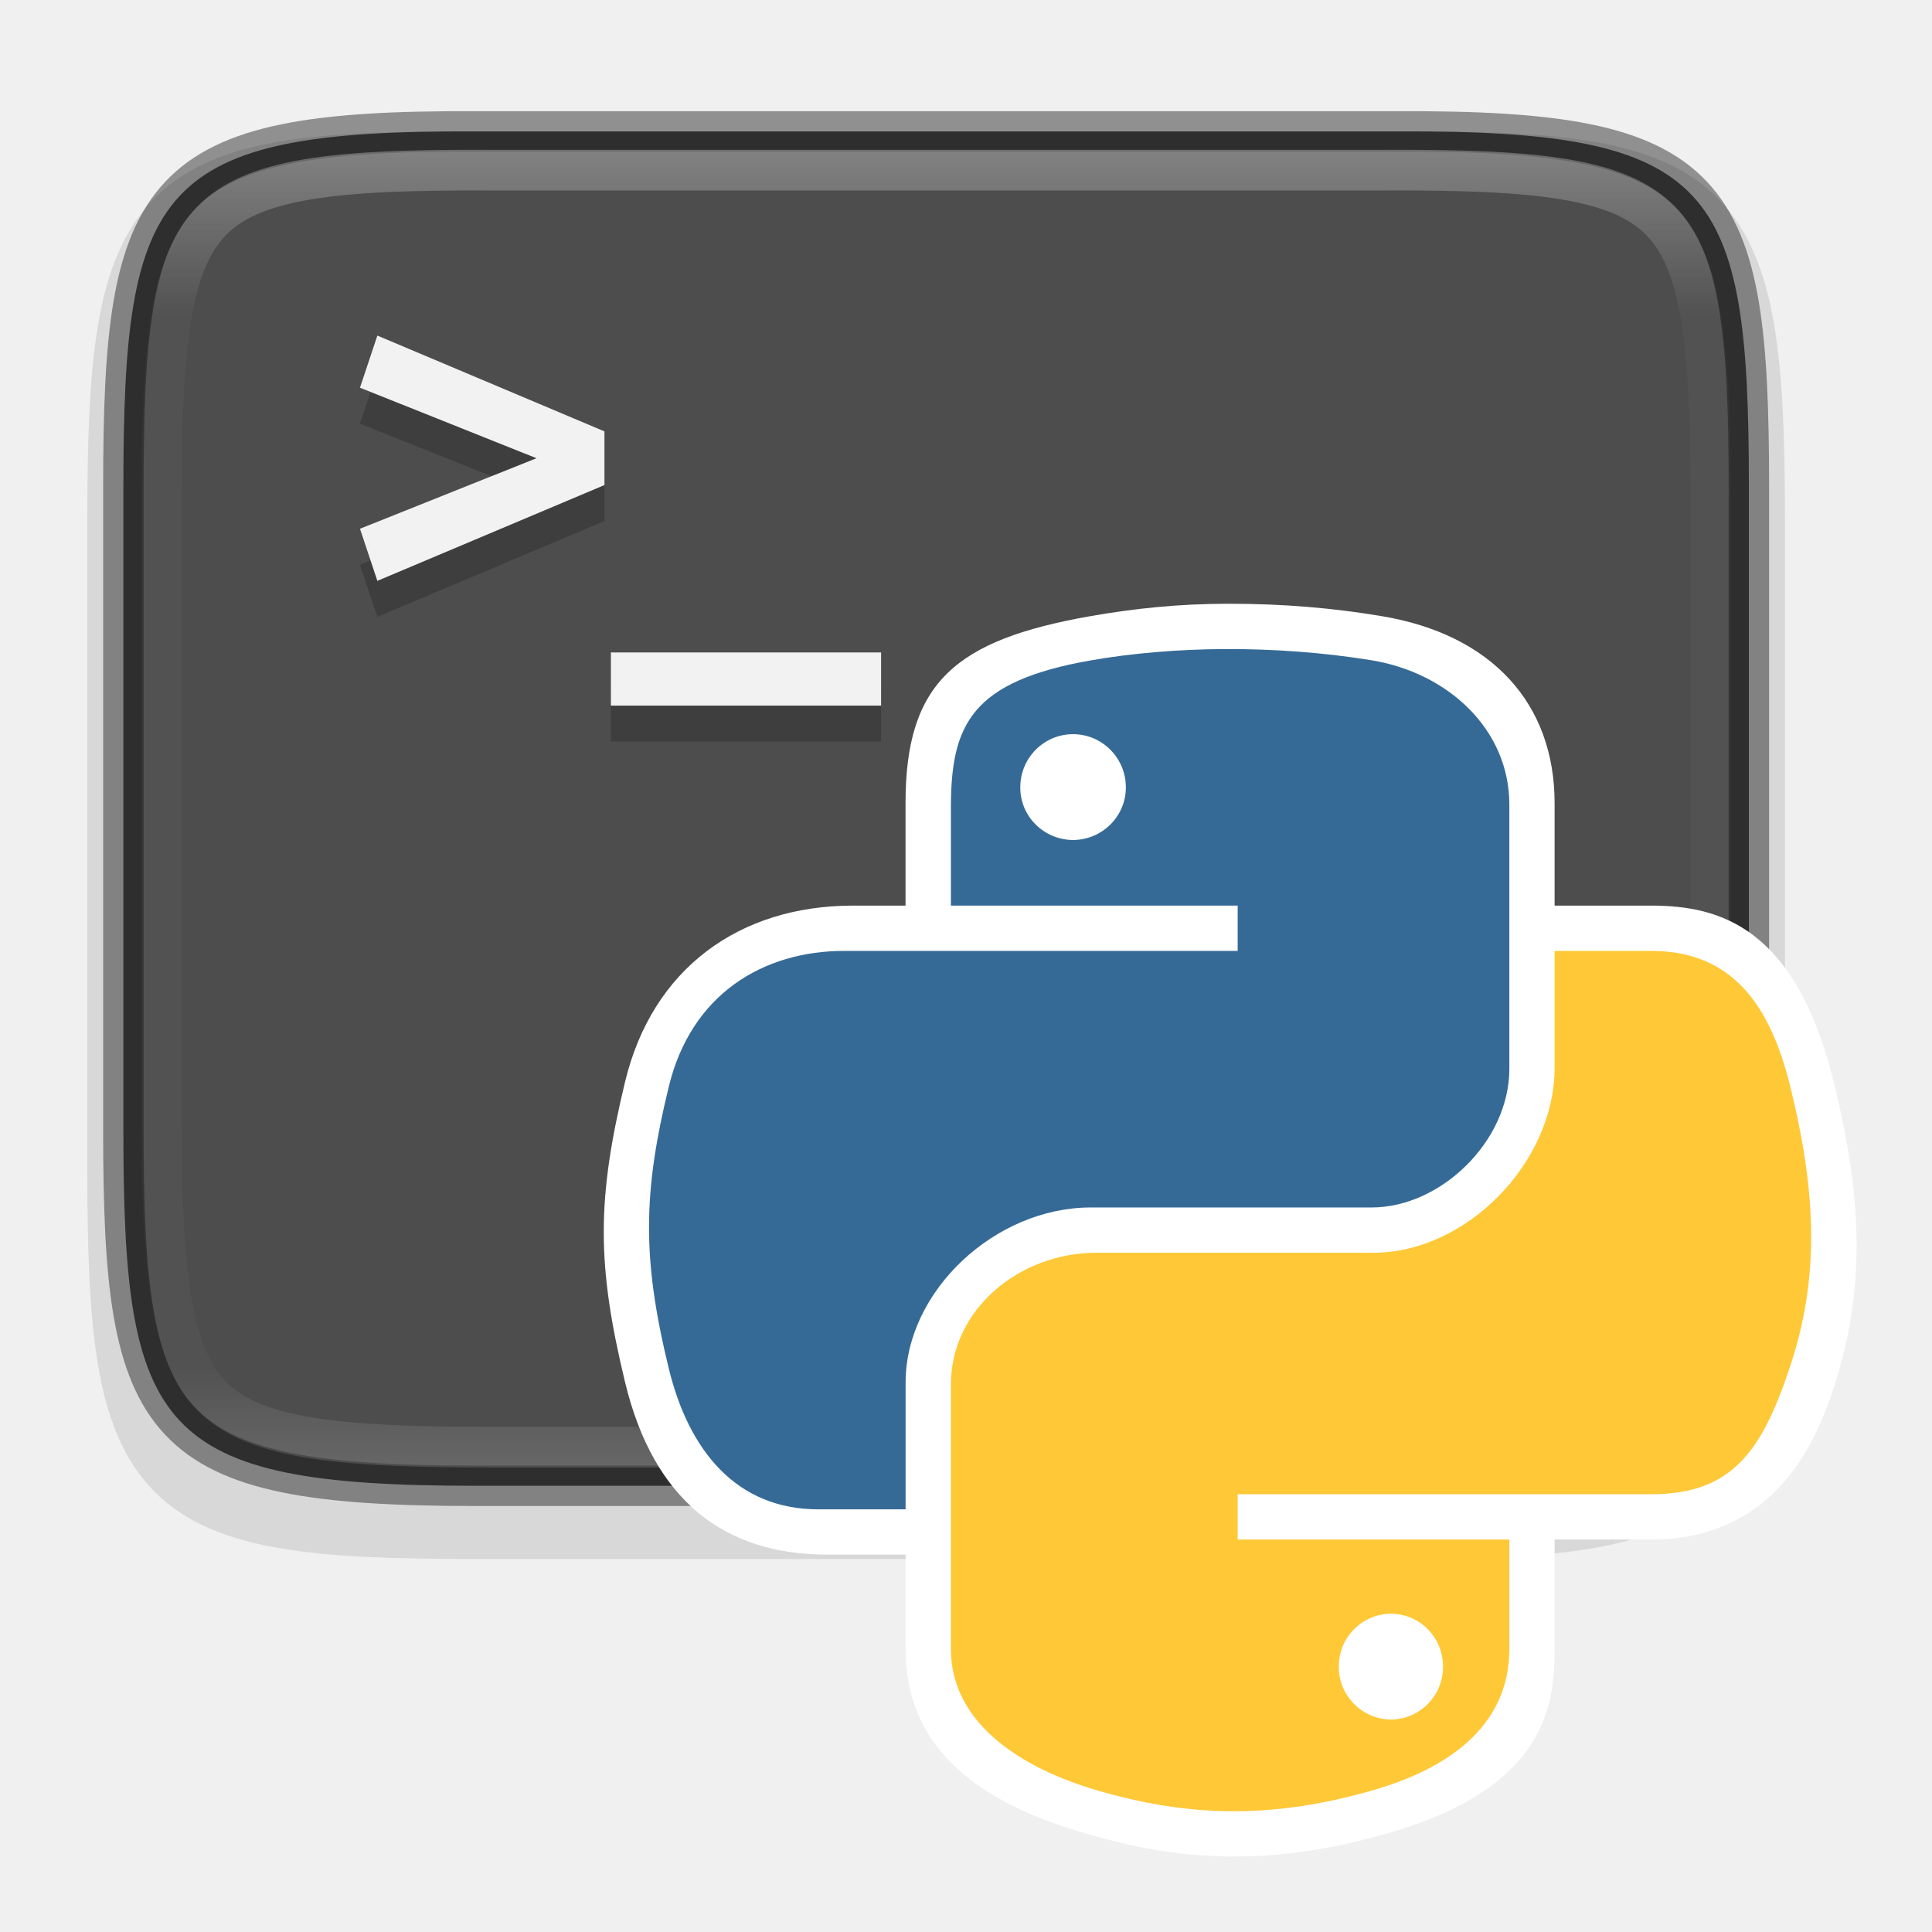
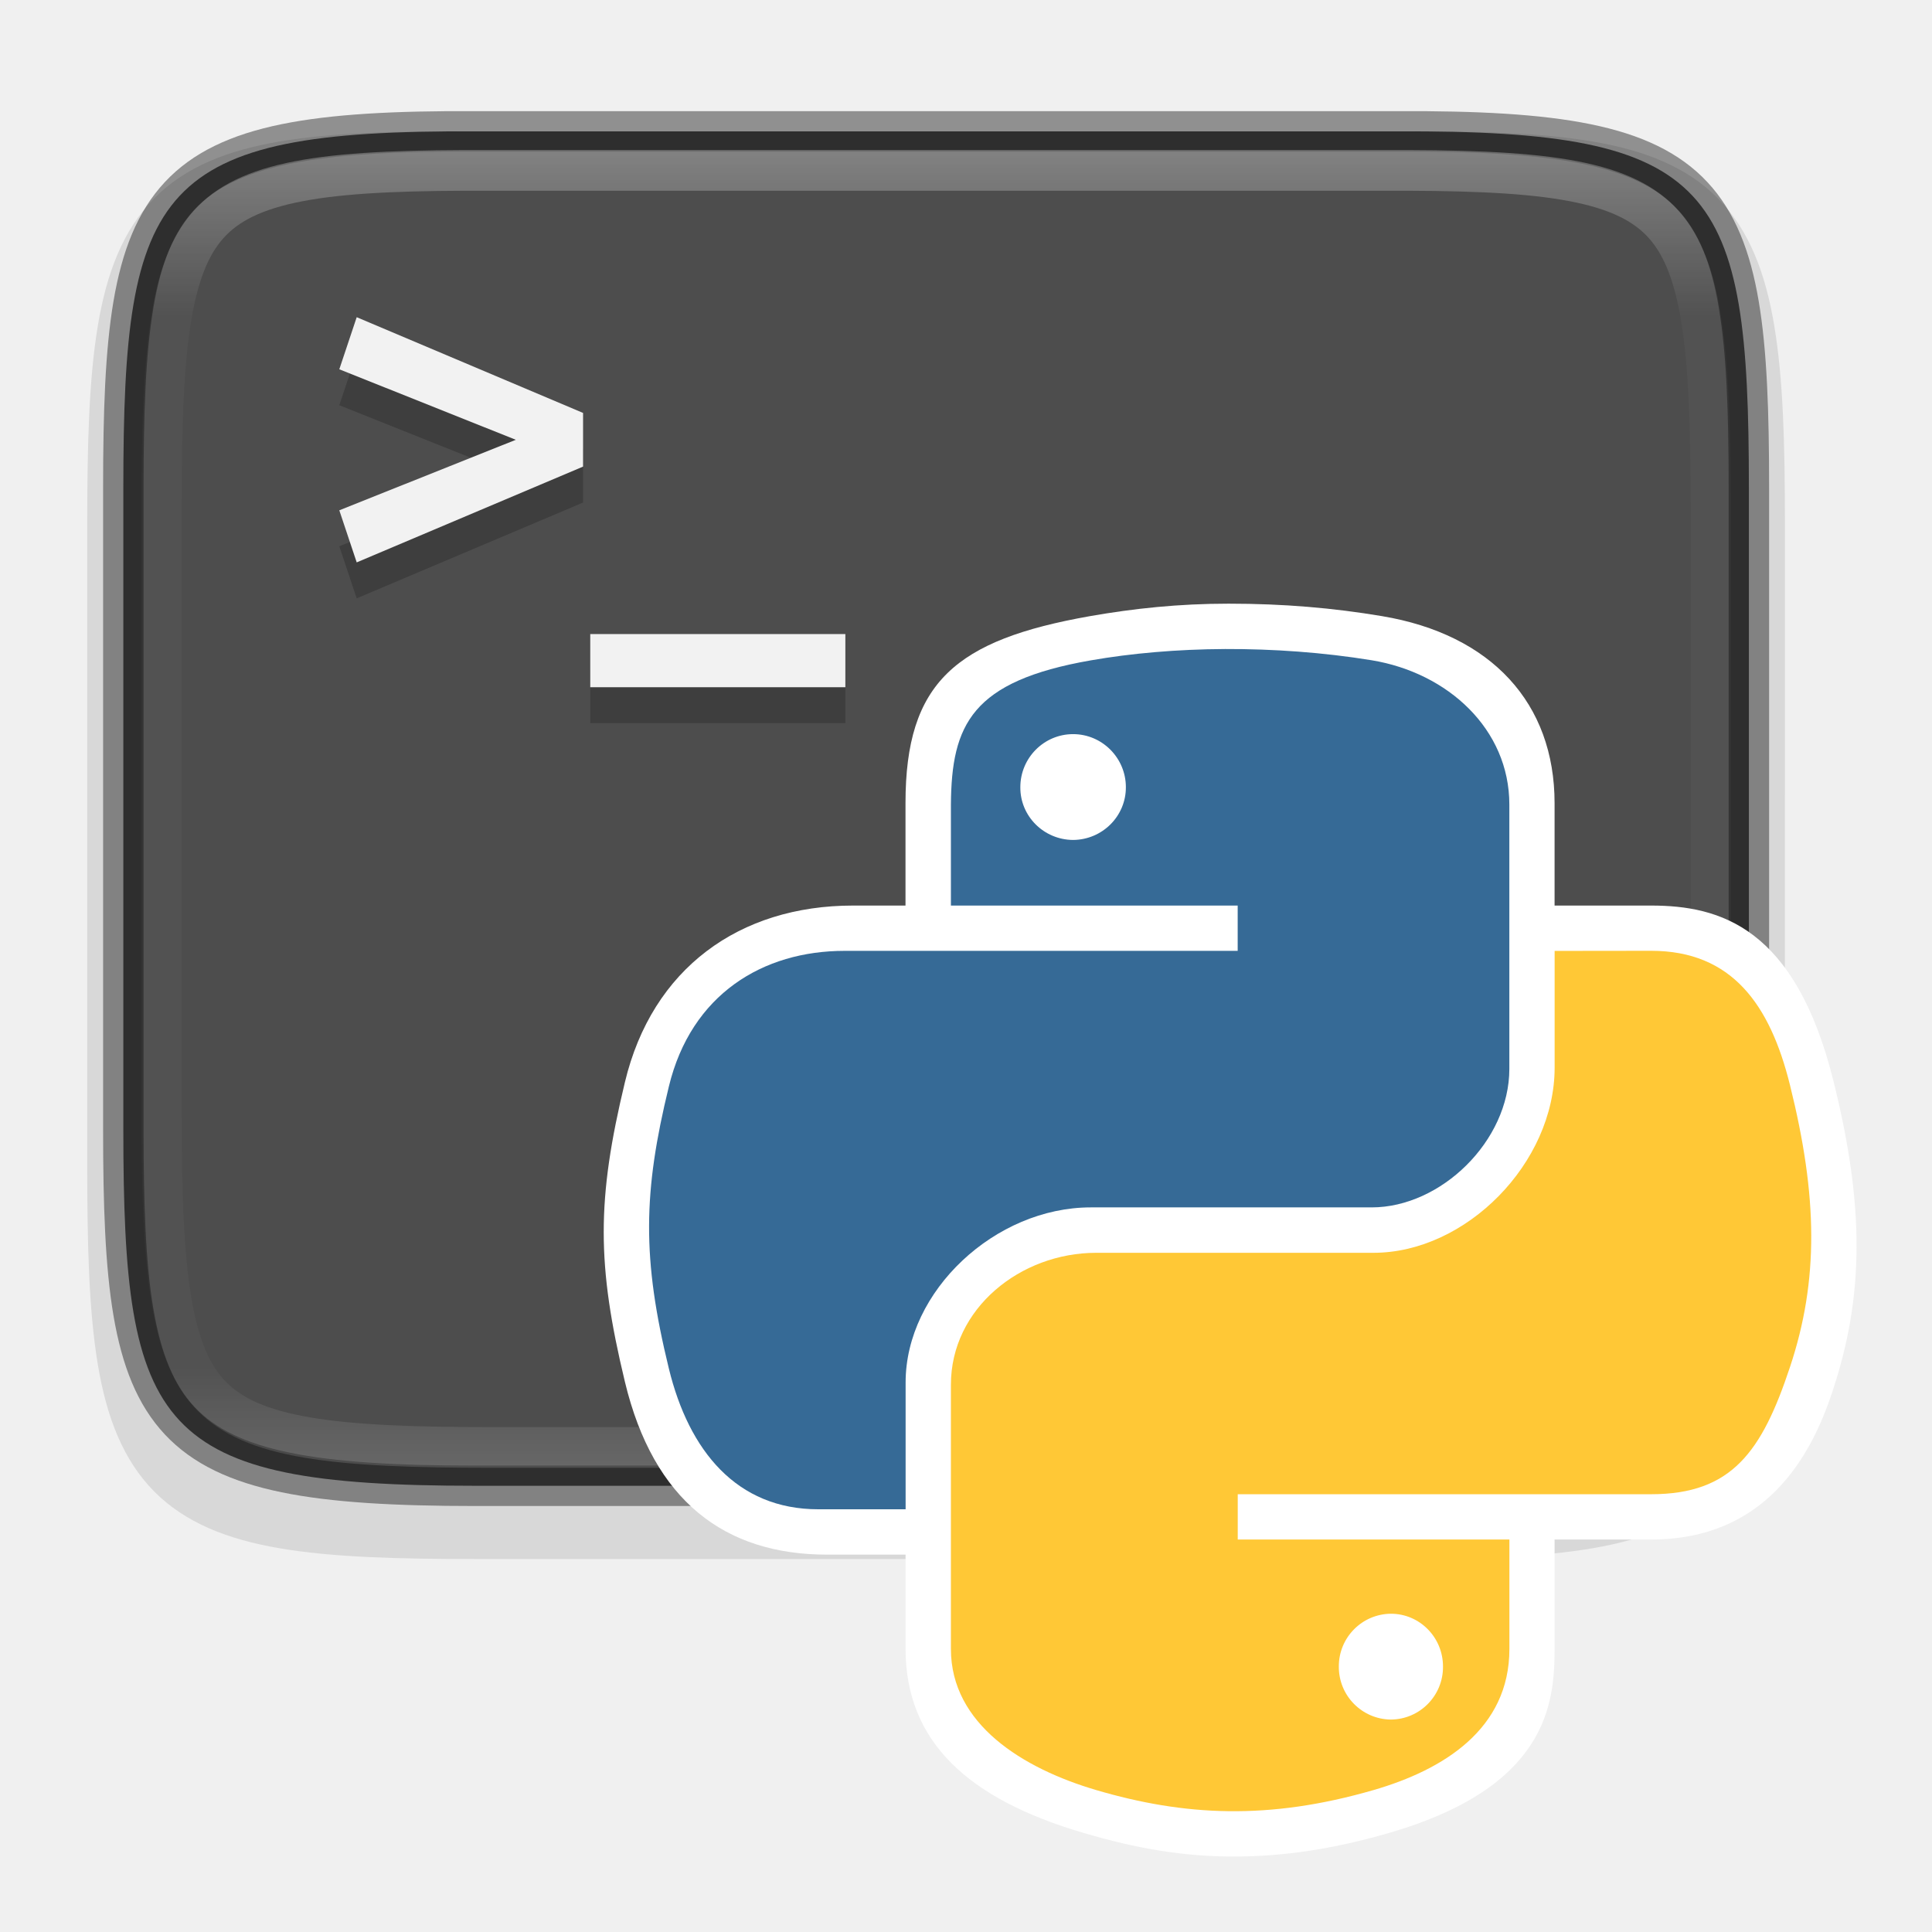
<svg xmlns="http://www.w3.org/2000/svg" width="128" height="128" version="1.1" viewBox="0 0 33.867 33.867">
  <defs>
    <linearGradient id="linearGradient2031" x1="344" x2="344" y1="66.001" y2="102" gradientTransform="rotate(-90,344,84)" gradientUnits="userSpaceOnUse">
      <stop stop-color="#fff" offset="0" />
      <stop stop-color="#fff" stop-opacity=".098" offset=".125" />
      <stop stop-color="#fff" stop-opacity=".098" offset=".925" />
      <stop stop-color="#fff" stop-opacity=".498" offset="1" />
    </linearGradient>
    <clipPath id="clipPath994-5-1-9">
      <path d="m335.73 62c-8.824 0-9.774 0.906-9.73 9.748v24.504c-0.043 8.842 0.906 9.748 9.73 9.748h16.539c8.824 0 9.73-0.906 9.73-9.748v-24.504c0-8.842-0.906-9.748-9.73-9.748z" color="#000000" fill="#cdcdcd" />
    </clipPath>
  </defs>
-   <g transform="scale(.26458)" style="mix-blend-mode:normal">
-     <path d="m118.26 34.731c0-5.392-0.123-9.637-0.701-13.13-0.579-3.493-1.664-6.352-3.725-8.445-2.061-2.094-4.881-3.199-8.329-3.78-3.449-0.581-7.647-0.694-12.98-0.668h-61.021c-5.325-0.026-9.521 0.088-12.966 0.668-3.449 0.581-6.268 1.686-8.329 3.78-2.061 2.094-3.147 4.952-3.725 8.445-0.579 3.493-0.701 7.739-0.701 13.13v42.535c0 5.392 0.122 9.635 0.701 13.121 0.579 3.486 1.668 6.336 3.73 8.422 2.062 2.086 4.88 3.185 8.325 3.77 3.445 0.586 7.635 0.711 12.966 0.711h61.036c5.331 0 9.521-0.125 12.966-0.711 3.445-0.586 6.263-1.684 8.325-3.77 2.062-2.086 3.151-4.936 3.73-8.422 0.579-3.486 0.701-7.729 0.701-13.121z" color="#000000" color-rendering="auto" dominant-baseline="auto" image-rendering="auto" opacity=".1" shape-rendering="auto" solid-color="#000000" stroke-width="2.409" style="font-feature-settings:normal;font-variant-alternates:normal;font-variant-caps:normal;font-variant-ligatures:normal;font-variant-numeric:normal;font-variant-position:normal;isolation:auto;mix-blend-mode:normal;shape-padding:0;text-decoration-color:#000000;text-decoration-line:none;text-decoration-style:solid;text-indent:0;text-orientation:mixed;text-transform:none;white-space:normal" />
-     <path d="m115.87 32.306c0-19.963-2.169-23.703-23.33-23.598h-61.036c-21.161-0.105-23.33 3.635-23.33 23.598v42.535c0 19.958 2.169 23.598 23.33 23.598h61.036c21.161 0 23.33-3.64 23.33-23.598z" color="#000000" fill="#4d4d4d" stroke-width="2.409" style="mix-blend-mode:normal" />
-     <path d="m115.87 32.306c0-19.963-2.169-23.703-23.33-23.598h-61.036c-21.161-0.105-23.33 3.635-23.33 23.598v42.535c0 19.958 2.169 23.598 23.33 23.598h61.036c21.161 0 23.33-3.64 23.33-23.598z" color="#000000" fill="none" opacity=".4" stroke="#000" stroke-width="2.679" style="mix-blend-mode:normal" />
-     <path transform="matrix(0 2.4252 -2.3932 0 263.05 -780.69)" d="m335.73 62c-8.824 0-9.774 0.906-9.73 9.748v24.504c-0.043 8.842 0.906 9.748 9.73 9.748h16.539c8.824 0 9.73-0.906 9.73-9.748v-24.504c0-8.842-0.906-9.748-9.73-9.748z" clip-path="url(#clipPath994-5-1-9)" color="#000000" fill="none" opacity=".3" stroke="url(#linearGradient2031)" stroke-width="2.224" style="mix-blend-mode:normal" />
-     <g transform="matrix(1 0 0 .98311 0 .099111)" stroke-width="2.409">
-       <path d="m25.002 24.94-1.152 3.512 11.694 4.753-11.694 4.753 1.152 3.512 15.045-6.456v-3.618zm15.472 21.354v3.583h17.902v-3.583z" enable-background="new" opacity=".2" style="mix-blend-mode:normal" />
-       <path d="m25.002 22.515-1.152 3.512 11.694 4.753-11.694 4.753 1.152 3.512 15.045-6.456v-3.618zm15.472 21.354v3.583h17.902v-3.583z" enable-background="new" fill="#f2f2f2" style="mix-blend-mode:normal" />
-     </g>
-     <path id="canvas-align-top-left" d="m32 32h-32v-32h32z" opacity="0" style="mix-blend-mode:normal" />
-     <g style="mix-blend-mode:normal">
-       <path id="pylogo-outline" d="m121.39 92.252c-1.4 4.212-4.391 9.748-11.999 9.748h-6.392v7.252c0 3.62-0.476 9.149-10.988 12.193-3.616 1.044-6.912 1.556-10.264 1.556-3.32 0-6.388-0.512-9.968-1.568-7.668-2.252-11.775-6.057-11.78-12.181v-6.252h-5.192c-6.792 0-11.506-3.564-13.398-11.44-1.876-7.784-1.876-12.084 0-19.868 1.804-7.524 7.574-11.692 15.114-11.692h3.472v-6.788c0-8.02 3.336-10.812 12.216-12.384 2.912-0.512 5.896-0.828 9.184-0.828h0.012c3.684 0 6.94 0.288 10.148 0.824 7.264 1.212 11.444 5.772 11.444 12.392v6.784h6.392c4.568 0 9.555 1.424 12.091 11.648 2.06 8.288 2.036 14.232-0.092 20.604z" fill="#fff" />
-       <path id="pylogo-bottom" d="m103 63v7.728c0 6.332-5.878 12.272-12.002 12.272h-18.372c-5.032 0-9.626 3.696-9.626 8.736v17.516c0 4.984 4.766 7.916 9.626 9.348 5.824 1.712 11.404 2.02 18.372 0 4.632-1.34 9.002-4.04 9.002-9.348v-7.252h-18v-3h27.39c5.344 0 7.336-2.824 9.196-8.42 1.92-5.76 1.84-11.304 0-18.692-1.32-5.32-3.844-8.888-9.196-8.888zm-10.846 43.916c1.908 0 3.452 1.564 3.452 3.496 0.018 1.924-1.528 3.498-3.452 3.516-1.923-0.02-3.467-1.593-3.452-3.516-0.009-1.917 1.535-3.481 3.452-3.496z" fill="#ffc836" />
-       <path id="pylogo-top" d="m81.169 43.002c-3.185 0.016-6.229 0.284-8.903 0.752-7.886 1.376-9.226 4.252-9.265 9.56v6.686h19v3h-26.046c-5.414 0-10.159 2.874-11.643 8.986-1.71 7.004-1.787 11.376 0 18.692 1.325 5.444 4.486 9.322 9.904 9.322h5.784v-8.402c0-6.072 5.944-11.598 12.265-11.598h18.613c4.579 0 9.122-4.389 9.122-9.178v-17.516c0-4.984-4.064-8.728-9.122-9.56-3.201-0.52-6.524-0.756-9.71-0.744zm-10.074 5.64c1.925 0 3.497 1.576 3.497 3.516 9e-3 1.917-1.555 3.481-3.497 3.496-1.944-0.011-3.511-1.577-3.497-3.496 0-1.94 1.564-3.516 3.497-3.516z" fill="#366a96" />
-     </g>
+   <path d="m31.289 9.189c0-1.427-0.032-2.55-0.186-3.474-0.153-0.924-0.44-1.681-0.986-2.235-0.545-0.554-1.291-0.846-2.204-1-0.912-0.154-2.023-0.184-3.434-0.177h-16.145c-1.409-0.007-2.519 0.023-3.43 0.177-0.912 0.154-1.658 0.446-2.204 1-0.545 0.554-0.833 1.31-0.986 2.235-0.153 0.924-0.185 2.047-0.185 3.474v11.254c0 1.427 0.032 2.549 0.185 3.472 0.153 0.922 0.441 1.676 0.987 2.228 0.546 0.552 1.291 0.843 2.203 0.998 0.912 0.155 2.02 0.188 3.43 0.188h16.149c1.411 0 2.519-0.033 3.43-0.188 0.912-0.155 1.657-0.446 2.203-0.998 0.546-0.552 0.834-1.306 0.987-2.228 0.153-0.922 0.185-2.045 0.185-3.472z" color="#000000" color-rendering="auto" dominant-baseline="auto" image-rendering="auto" opacity=".1" shape-rendering="auto" solid-color="#000000" stroke-width=".637" style="font-feature-settings:normal;font-variant-alternates:normal;font-variant-caps:normal;font-variant-ligatures:normal;font-variant-numeric:normal;font-variant-position:normal;isolation:auto;mix-blend-mode:normal;shape-padding:0;text-decoration-color:#000000;text-decoration-line:none;text-decoration-style:solid;text-indent:0;text-orientation:mixed;text-transform:none;white-space:normal" />
+   <path d="m30.657 8.547c0-5.282-0.574-6.271-6.173-6.244h-16.149c-5.599-0.028-6.173 0.962-6.173 6.244v11.254c0 5.28 0.574 6.244 6.173 6.244h16.149c5.599 0 6.173-0.963 6.173-6.244z" color="#000000" fill="#4d4d4d" stroke-width=".637" style="mix-blend-mode:normal" />
+   <path d="m30.657 8.547c0-5.282-0.574-6.271-6.173-6.244h-16.149c-5.599-0.028-6.173 0.962-6.173 6.244v11.254c0 5.28 0.574 6.244 6.173 6.244h16.149c5.599 0 6.173-0.963 6.173-6.244z" color="#000000" fill="none" opacity=".4" stroke="#000" stroke-width=".709" style="mix-blend-mode:normal" />
+   <path transform="matrix(0 .64166 -.63319 0 69.598 -206.55)" d="m335.73 62c-8.824 0-9.774 0.906-9.73 9.748v24.504c-0.043 8.842 0.906 9.748 9.73 9.748h16.539c8.824 0 9.73-0.906 9.73-9.748v-24.504c0-8.842-0.906-9.748-9.73-9.748z" clip-path="url(#clipPath994-5-1-9)" color="#000000" fill="none" opacity=".3" stroke="url(#linearGradient2031)" stroke-width="2.224" style="mix-blend-mode:normal" />
+   <g transform="translate(-.36216 -.3226)" stroke-width=".632">
+     <path d="m6.615 6.513-0.305 0.913 3.094 1.236-3.094 1.236 0.305 0.913 3.968-1.679v-0.941zm4.094 5.554v0.932h4.472v-0.932z" enable-background="new" opacity=".2" style="mix-blend-mode:normal" />
+     <path d="m6.615 5.883-0.305 0.913 3.094 1.236-3.094 1.236 0.305 0.913 3.968-1.679v-0.941zm4.094 5.554v0.932l4.472-8e-5v-0.932z" enable-background="new" fill="#f2f2f2" style="mix-blend-mode:normal" />
+   </g>
+   <g stroke-width=".265">
+     <path id="canvas-align-top-left" d="M 8.467,8.467 H 0 V 0 h 8.467 z" opacity="0" style="mix-blend-mode:normal" />
+     <path id="pylogo-outline" d="m32.117 24.408c-0.37 1.114-1.162 2.579-3.175 2.579h-1.691v1.919c0 0.958-0.126 2.421-2.907 3.226-0.957 0.276-1.829 0.412-2.716 0.412-0.878 0-1.69-0.135-2.637-0.415-2.029-0.596-3.115-1.603-3.117-3.223v-1.654h-1.374c-1.797 0-3.044-0.943-3.545-3.027-0.496-2.059-0.496-3.197 0-5.257 0.477-1.991 2.004-3.094 3.999-3.094h0.919v-1.796c0-2.122 0.883-2.861 3.232-3.277 0.77-0.135 1.56-0.219 2.43-0.219h0.003c0.975 0 1.836 0.076 2.685 0.218 1.922 0.321 3.028 1.527 3.028 3.279v1.795h1.691c1.209 0 2.528 0.377 3.199 3.082 0.545 2.193 0.539 3.765-0.024 5.451z" fill="#fff" style="mix-blend-mode:normal" />
+     <path id="pylogo-bottom" d="m27.252 16.669v2.045c0 1.675-1.555 3.247-3.175 3.247h-4.861c-1.331 0-2.547 0.978-2.547 2.311v4.634c0 1.319 1.261 2.094 2.547 2.473 1.541 0.453 3.017 0.534 4.861 0 1.226-0.355 2.382-1.069 2.382-2.473v-1.919h-4.762v-0.794h7.247c1.414 0 1.941-0.747 2.433-2.228 0.508-1.524 0.487-2.991 0-4.946-0.349-1.408-1.017-2.352-2.433-2.352zm-2.87 11.619c0.505 0 0.913 0.414 0.913 0.925 0.005 0.509-0.404 0.926-0.913 0.93-0.509-0.005-0.917-0.421-0.913-0.93-0.002-0.507 0.406-0.921 0.913-0.925z" fill="#ffc836" style="mix-blend-mode:normal" />
+     <path id="pylogo-top" d="m21.476 11.377c-0.843 0.004-1.648 0.075-2.356 0.199-2.087 0.364-2.441 1.125-2.451 2.529v1.769h5.027v0.794h-6.891c-1.432 0-2.688 0.76-3.08 2.377-0.452 1.853-0.473 3.01 0 4.946 0.351 1.44 1.187 2.466 2.62 2.466h1.53v-2.223c0-1.607 1.573-3.069 3.245-3.069h4.925c1.211 0 2.413-1.161 2.413-2.428v-4.634c0-1.319-1.075-2.309-2.413-2.529-0.847-0.138-1.726-0.2-2.569-0.197zm-2.665 1.492c0.509 0 0.925 0.417 0.925 0.93 0.002 0.507-0.411 0.921-0.925 0.925-0.514-0.003-0.929-0.417-0.925-0.925 0-0.513 0.414-0.93 0.925-0.93z" fill="#366a96" style="mix-blend-mode:normal" />
  </g>
</svg>
